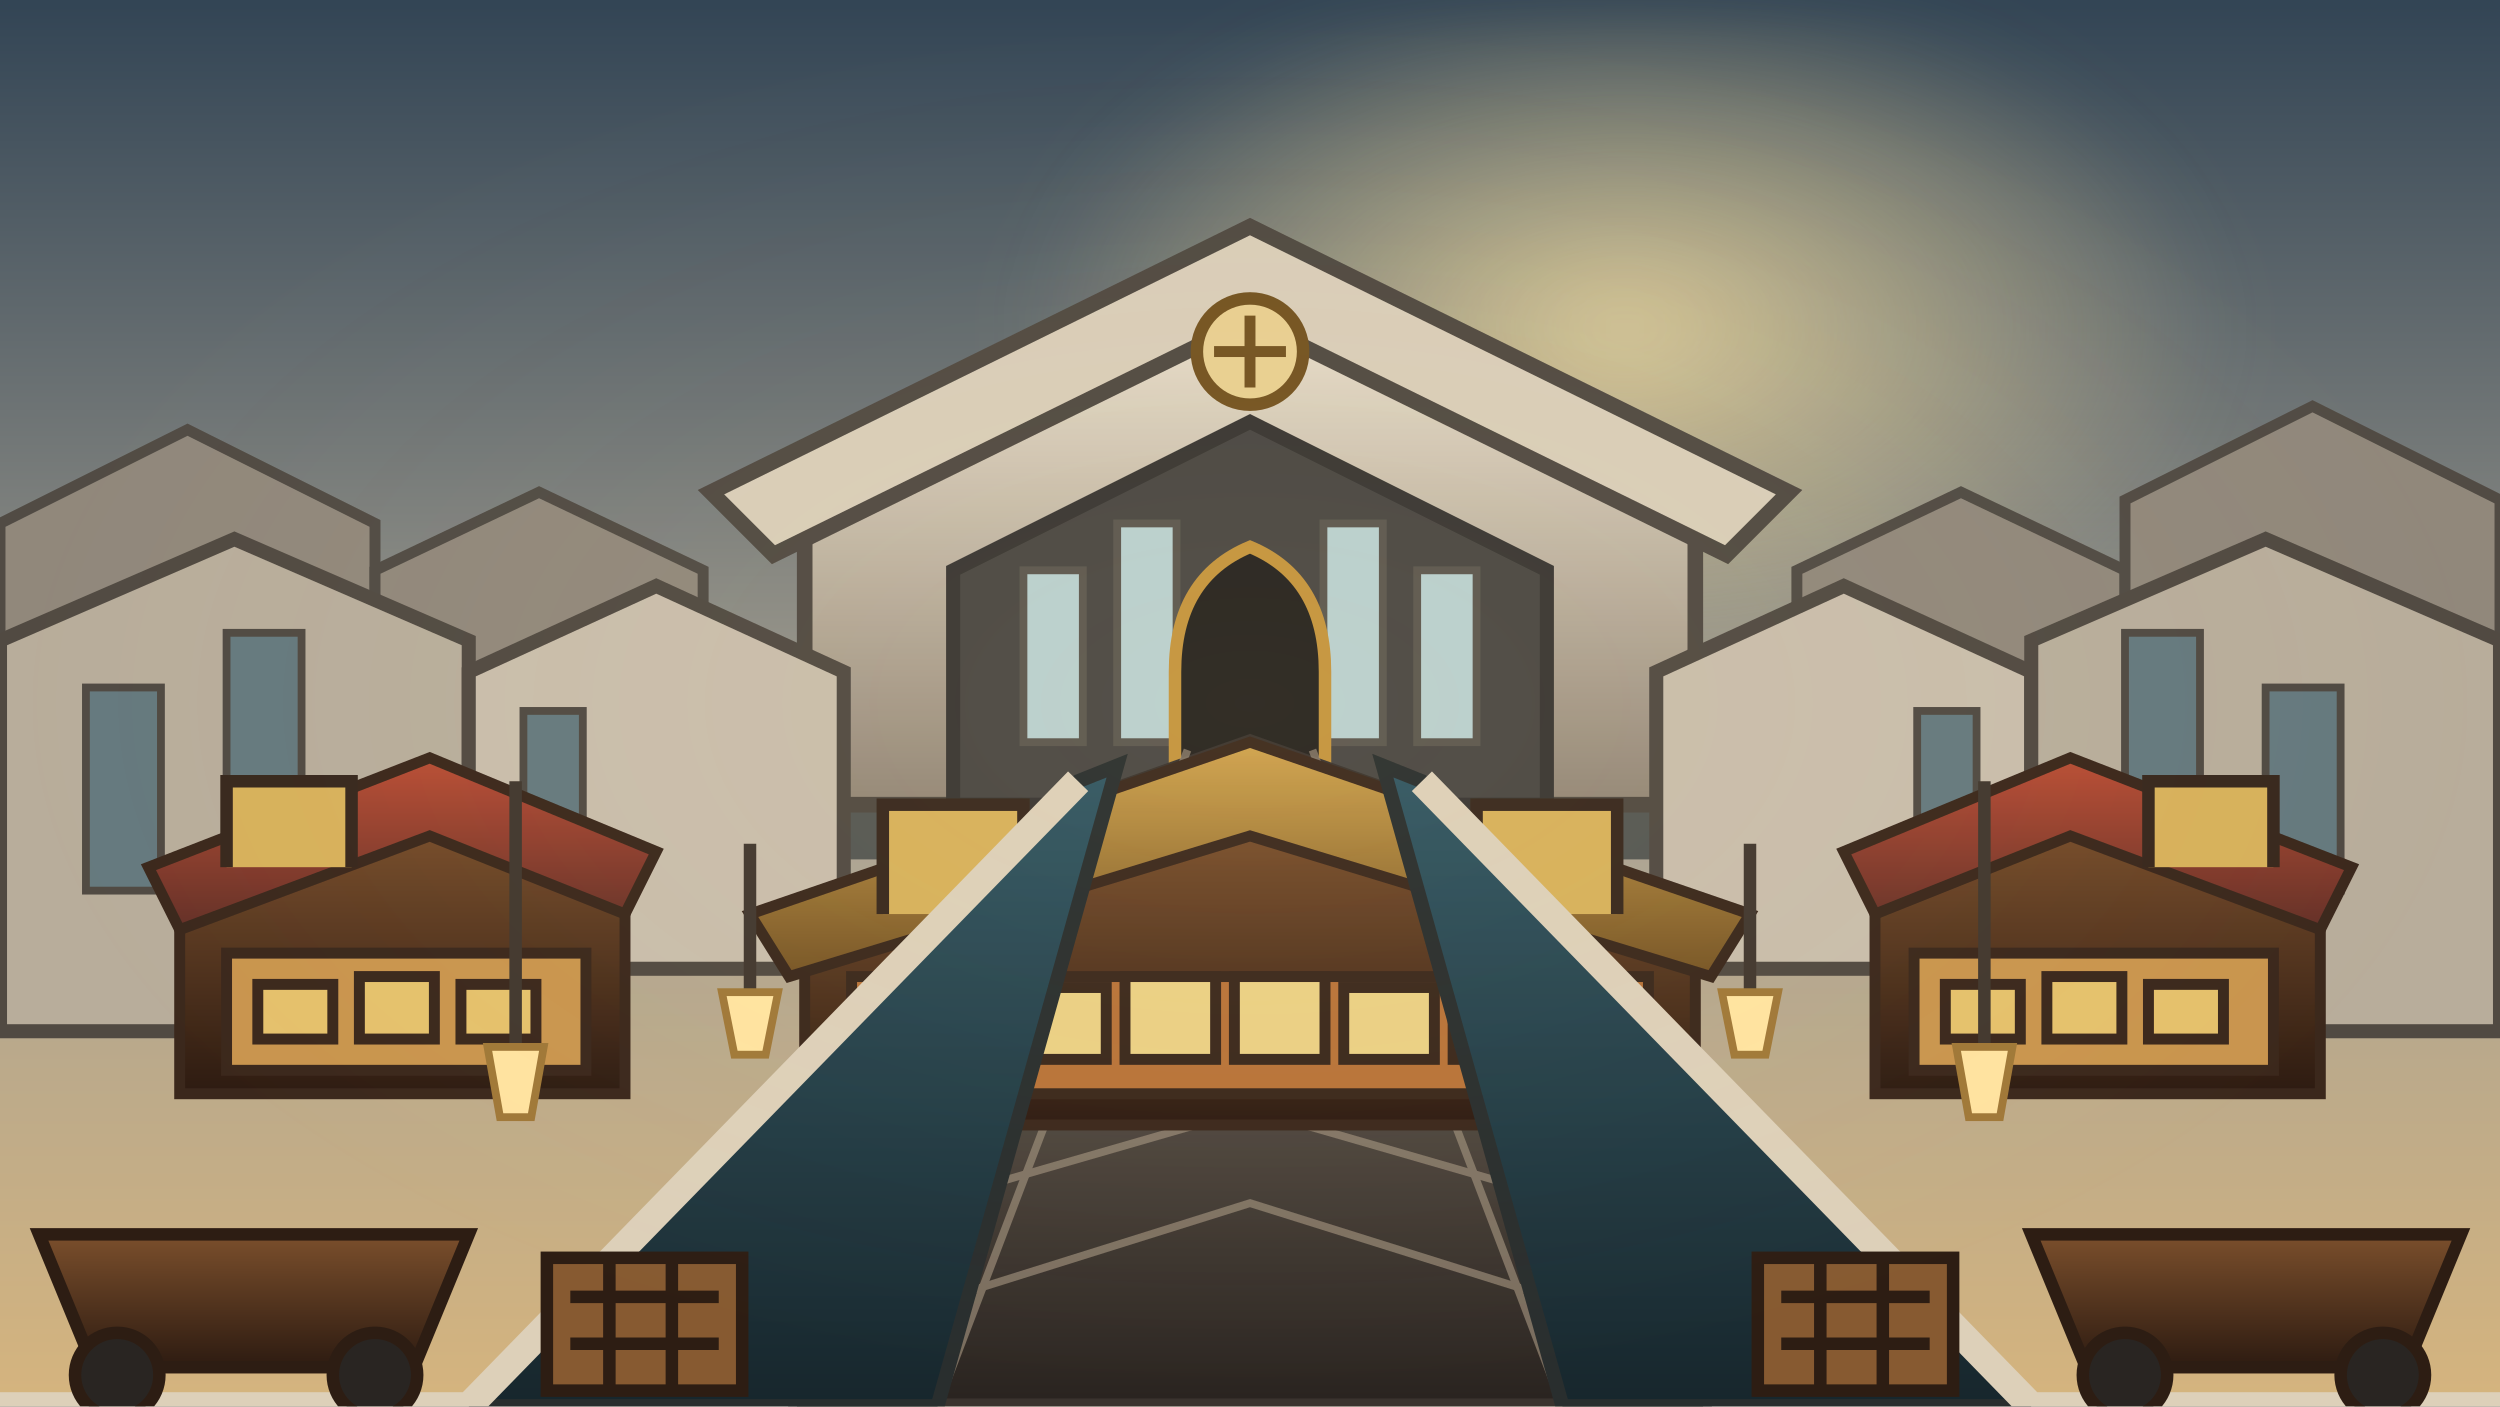
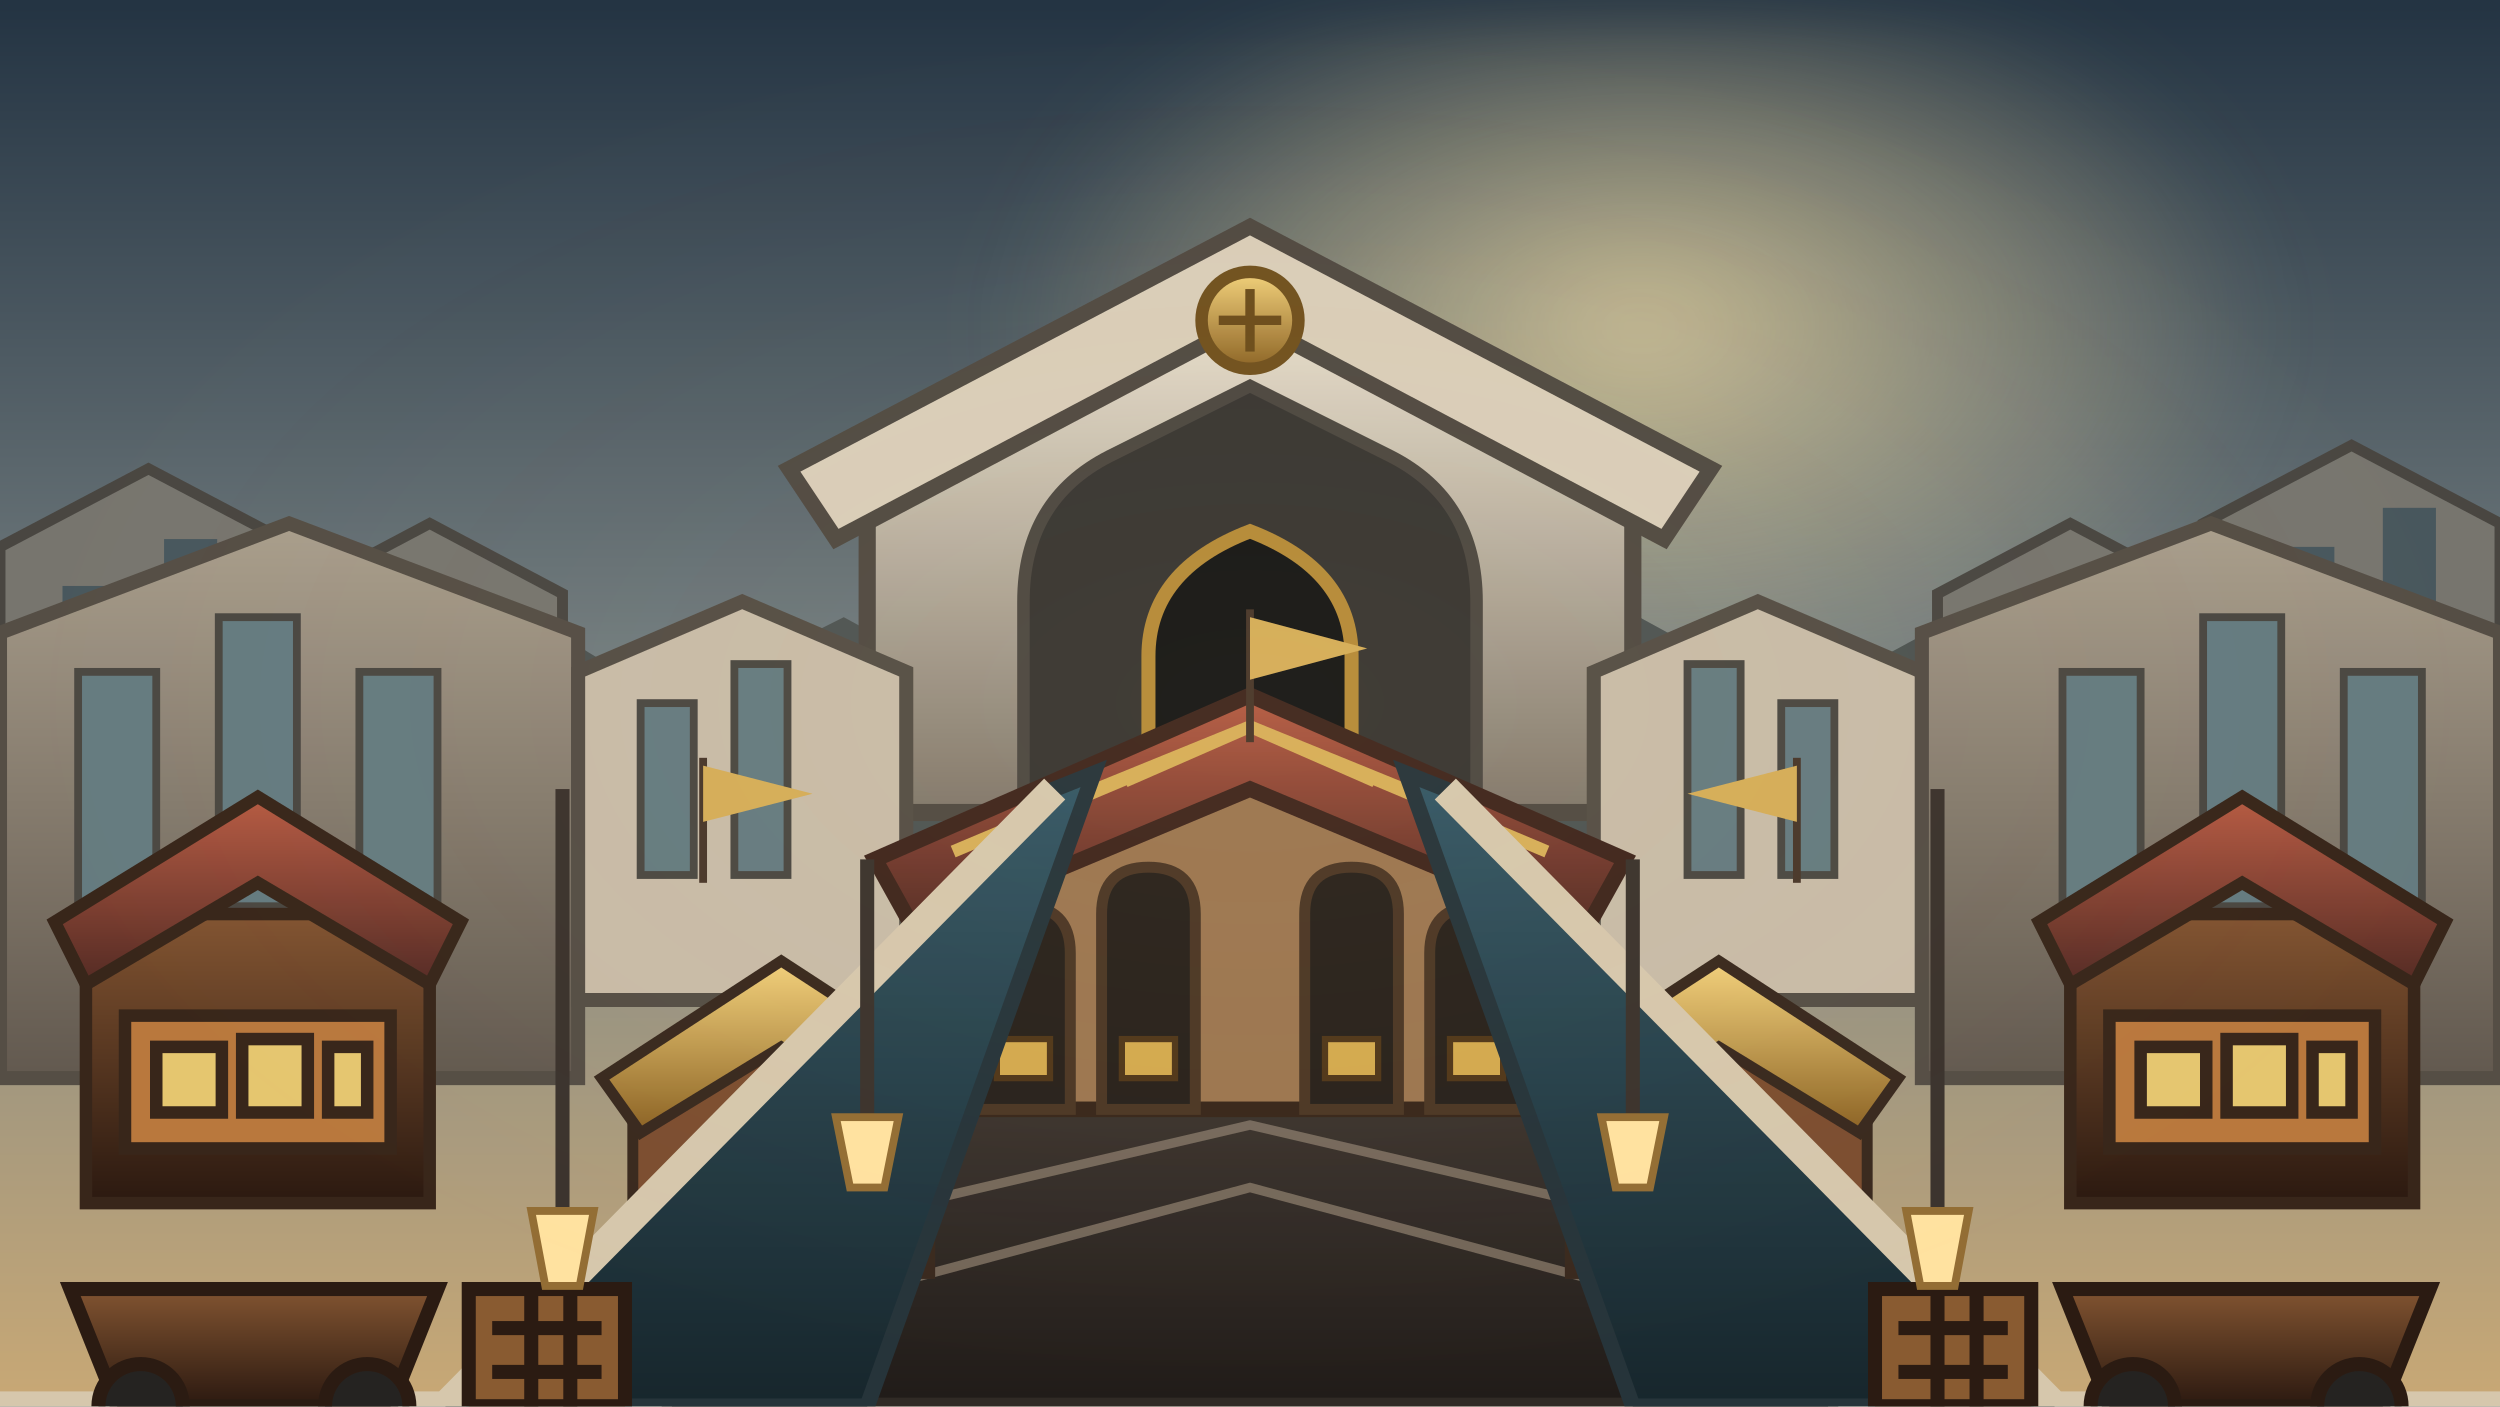
<svg xmlns="http://www.w3.org/2000/svg" viewBox="0 0 1600 900" preserveAspectRatio="xMidYMid slice">
  <defs>
    <linearGradient id="sky" x2="0" y2="1">
-       <stop stop-color="#334555" />
-       <stop offset=".58" stop-color="#a8a294" />
-       <stop offset="1" stop-color="#d5b47e" />
-     </linearGradient>
-     <linearGradient id="ground" x2="0" y2="1">
-       <stop stop-color="#807568" />
-       <stop offset="1" stop-color="#29231f" />
+       <stop stop-color="#243443" />
+       <stop offset=".55" stop-color="#7f8888" />
+       <stop offset="1" stop-color="#c8a875" />
    </linearGradient>
    <linearGradient id="stone" x2="0" y2="1">
-       <stop stop-color="#eee4d0" />
-       <stop offset="1" stop-color="#938676" />
+       <stop stop-color="#eee5d2" />
+       <stop offset="1" stop-color="#81776a" />
+     </linearGradient>
+     <linearGradient id="stoneDark" x2="0" y2="1">
+       <stop stop-color="#a99e8c" />
+       <stop offset="1" stop-color="#62594f" />
+     </linearGradient>
+     <linearGradient id="road" x2="0" y2="1">
+       <stop stop-color="#62564c" />
+       <stop offset="1" stop-color="#201b18" />
    </linearGradient>
    <linearGradient id="wood" x2="0" y2="1">
-       <stop stop-color="#7b4f2c" />
-       <stop offset="1" stop-color="#2d1b11" />
+       <stop stop-color="#825431" />
+       <stop offset="1" stop-color="#2b1910" />
    </linearGradient>
-     <linearGradient id="canopy" x2="0" y2="1">
-       <stop stop-color="#b94d35" />
-       <stop offset="1" stop-color="#633027" />
+     <linearGradient id="red" x2="0" y2="1">
+       <stop stop-color="#b65b43" />
+       <stop offset="1" stop-color="#542b24" />
    </linearGradient>
-     <linearGradient id="canopy2" x2="0" y2="1">
-       <stop stop-color="#d0a34d" />
-       <stop offset="1" stop-color="#755324" />
+     <linearGradient id="gold" x2="0" y2="1">
+       <stop stop-color="#f2d17b" />
+       <stop offset="1" stop-color="#8a6123" />
    </linearGradient>
    <linearGradient id="water" x2="0" y2="1">
-       <stop stop-color="#315764" />
+       <stop stop-color="#355866" />
      <stop offset="1" stop-color="#17262c" />
    </linearGradient>
-     <radialGradient id="light">
-       <stop stop-color="#ffe6a4" stop-opacity=".75" />
-       <stop offset="1" stop-color="#ffe6a4" stop-opacity="0" />
+     <radialGradient id="sun">
+       <stop stop-color="#ffe7aa" stop-opacity=".7" />
+       <stop offset="1" stop-color="#ffe7aa" stop-opacity="0" />
    </radialGradient>
    <filter id="blur">
-       <feGaussianBlur stdDeviation="24" />
+       <feGaussianBlur stdDeviation="28" />
+     </filter>
+     <filter id="shadow">
+       <feGaussianBlur stdDeviation="7" />
    </filter>
  </defs>
  <rect width="1600" height="900" fill="url(#sky)" />
-   <ellipse cx="1040" cy="210" rx="390" ry="230" fill="url(#light)" filter="url(#blur)" />
-   <path d="M0 485L120 405 230 460 350 390 470 465 590 420 700 470 800 430 900 470 1030 405 1160 465 1280 395 1410 460 1510 410 1600 450V550H0Z" fill="#555753" />
-   <g stroke="#514b44" stroke-width="7" fill="#91887b">
-     <path d="M0 540V335L120 275 240 335V540Z" />
-     <path d="M240 540V365L345 315 450 365V540Z" />
-     <path d="M1150 540V365L1255 315 1360 365V540Z" />
-     <path d="M1360 540V320L1480 260 1600 320V540Z" />
+   <ellipse cx="1050" cy="210" rx="410" ry="250" fill="url(#sun)" filter="url(#blur)" />
+   <path d="M0 470L110 400 210 455 315 380 430 450 540 395 650 455 800 405 930 455 1040 390 1150 450 1270 385 1390 450 1500 395 1600 445V540H0Z" fill="#4e5452" />
+   <g fill="#77756e" stroke="#494641" stroke-width="7">
+     <path d="M0 535V350L95 300 190 350V535Z" />
+     <path d="M190 535V380L275 335 360 380V535Z" />
+     <path d="M1240 535V380L1325 335 1410 380V535Z" />
+     <path d="M1410 535V335L1505 285 1600 335V535Z" />
  </g>
-   <path d="M515 515V315L800 185 1085 315V515Z" fill="url(#stone)" stroke="#514a42" stroke-width="10" />
-   <path d="M455 315L800 145 1145 315 1105 355 800 205 495 355Z" fill="#d9cdb8" stroke="#514a42" stroke-width="10" />
-   <path d="M610 515V365L800 270 990 365V515Z" fill="#4a4743" stroke="#393633" stroke-width="9" />
-   <g fill="#b9d0cf" stroke="#5c574f" stroke-width="5">
-     <rect x="655" y="365" width="38" height="110" />
-     <rect x="715" y="335" width="38" height="140" />
-     <rect x="847" y="335" width="38" height="140" />
-     <rect x="907" y="365" width="38" height="110" />
+   <g fill="#48575d">
+     <rect x="40" y="375" width="34" height="92" />
+     <rect x="105" y="345" width="34" height="122" />
+     <rect x="220" y="405" width="30" height="70" />
+     <rect x="1310" y="405" width="30" height="70" />
+     <rect x="1460" y="350" width="34" height="117" />
+     <rect x="1525" y="325" width="34" height="142" />
  </g>
-   <path d="M752 515V430Q752 370 800 350Q848 370 848 430V515Z" fill="#26231f" stroke="#c4943d" stroke-width="8" />
-   <circle cx="800" cy="225" r="34" fill="#e8cf91" stroke="#745321" stroke-width="8" />
-   <path d="M800 202v46M777 225h46" stroke="#745321" stroke-width="7" />
-   <g stroke="#514a42" stroke-width="9">
-     <path d="M0 660V410L150 345 300 410V660Z" fill="#b8ad9b" />
-     <path d="M300 620V430L420 375 540 430V620Z" fill="#c9bdab" />
-     <path d="M1060 620V430L1180 375 1300 430V620Z" fill="#c9bdab" />
-     <path d="M1300 660V410L1450 345 1600 410V660Z" fill="#b8ad9b" />
+   <path d="M555 520V300L800 180 1045 300V520Z" fill="url(#stone)" stroke="#514a42" stroke-width="11" />
+   <path d="M505 300L800 145 1095 300 1065 345 800 205 535 345Z" fill="#d9cdb8" stroke="#514a42" stroke-width="10" />
+   <path d="M655 520V385Q655 320 710 292L800 247 890 292Q945 320 945 385V520Z" fill="#393632" stroke="#4d4841" stroke-width="8" />
+   <path d="M735 520V420Q735 365 800 340Q865 365 865 420V520Z" fill="#171716" stroke="#b58a38" stroke-width="9" />
+   <circle cx="800" cy="205" r="31" fill="url(#gold)" stroke="#71511e" stroke-width="8" />
+   <path d="M800 185v40M780 205h40" stroke="#6c4d1c" stroke-width="6" />
+   <g stroke="#554e45" stroke-width="9">
+     <path d="M0 690V405L185 335 370 405V690Z" fill="url(#stoneDark)" />
+     <path d="M370 640V430L475 385 580 430V640Z" fill="#c8bba7" />
+     <path d="M1020 640V430L1125 385 1230 430V640Z" fill="#c8bba7" />
+     <path d="M1230 690V405L1415 335 1600 405V690Z" fill="url(#stoneDark)" />
  </g>
-   <g fill="#65797e" stroke="#504a43" stroke-width="5">
-     <path d="M55 440h48v130H55zM145 405h48v155h-48zM335 455h38v105h-38z" />
-     <path d="M1227 455h38v105h-38zM1360 405h48v155h-48zM1450 440h48v130h-48z" />
+   <g fill="#657b80" stroke="#4b4842" stroke-width="5">
+     <path d="M50 430h50v150H50zM140 395h50v185h-50zM230 430h50v150h-50z" />
+     <path d="M410 450h34v110h-34zM470 425h34v135h-34zM1080 425h34v135h-34zM1140 450h34v110h-34z" />
+     <path d="M1320 430h50v150h-50zM1410 395h50v185h-50zM1500 430h50v150h-50z" />
  </g>
-   <path d="M510 900L715 505 800 475 885 505 1090 900Z" fill="url(#ground)" stroke="#3a332e" stroke-width="10" />
-   <g stroke="#a0907c" stroke-width="5" opacity=".65" fill="none">
-     <path d="M545 850L800 770 1055 850" />
-     <path d="M575 775L800 710 1025 775" />
-     <path d="M610 700L800 655 990 700" />
-     <path d="M645 630L800 605 955 630" />
-     <path d="M680 565L800 550 920 565" />
-     <path d="M600 900L760 480M1000 900L840 480" />
+   <path d="M430 900L690 500 800 455 910 500 1170 900Z" fill="url(#road)" stroke="#302a25" stroke-width="11" />
+   <g fill="none" stroke="#8d7e6d" stroke-width="6" opacity=".72">
+     <path d="M465 850L800 760 1135 850" />
+     <path d="M500 790L800 720 1100 790" />
+     <path d="M535 725L800 675 1065 725" />
+     <path d="M575 655L800 625 1025 655" />
+     <path d="M620 590L800 575 980 590" />
+     <path d="M665 535L800 525 935 535" />
+     <path d="M520 900L750 470M1080 900L850 470" />
  </g>
-   <g stroke="#3b281c" stroke-width="7">
-     <g>
-       <path d="M115 700V555L275 520 400 570V700Z" fill="url(#wood)" />
-       <path d="M95 555L275 485 420 545 400 585 275 535 115 595Z" fill="url(#canopy)" />
-       <path d="M145 610h230v75H145z" fill="#c9954e" />
-       <path d="M165 630h48v35h-48zM230 625h48v40h-48zM295 630h48v35h-48z" fill="#e5c16c" />
-     </g>
-     <g>
-       <path d="M515 720V585L800 525 1085 585V720Z" fill="url(#wood)" />
-       <path d="M480 585L800 475 1120 585 1095 625 800 535 505 625Z" fill="url(#canopy2)" />
-       <path d="M545 625h510v75H545z" fill="#b87339" />
-       <g fill="#ead084">
-         <rect x="580" y="642" width="58" height="36" />
-         <rect x="650" y="632" width="58" height="46" />
-         <rect x="720" y="625" width="58" height="53" />
-         <rect x="790" y="625" width="58" height="53" />
-         <rect x="860" y="632" width="58" height="46" />
-         <rect x="930" y="642" width="58" height="36" />
-       </g>
-     </g>
-     <g>
-       <path d="M1200 700V570L1325 520 1485 555V700Z" fill="url(#wood)" />
-       <path d="M1180 545L1325 485 1505 555 1485 595 1325 535 1200 585Z" fill="url(#canopy)" />
-       <path d="M1225 610h230v75h-230z" fill="#c9954e" />
-       <path d="M1245 630h48v35h-48zM1310 625h48v40h-48zM1375 630h48v35h-48z" fill="#e5c16c" />
-     </g>
+   <path d="M600 710V545L800 475 1000 545V710Z" fill="#9c7650" stroke="#39271a" stroke-width="10" />
+   <path d="M560 550L800 445 1040 550 1015 595 800 505 585 595Z" fill="url(#red)" stroke="#40261d" stroke-width="10" />
+   <path d="M610 545L800 465 990 545M665 520L800 465 935 520M720 500L800 465 880 500" fill="none" stroke="#d7ae58" stroke-width="8" />
+   <g fill="#29221c" stroke="#4c3725" stroke-width="7">
+     <path d="M625 710V610Q625 580 655 580T685 610V710Z" />
+     <path d="M705 710V585Q705 555 735 555T765 585V710Z" />
+     <path d="M835 710V585Q835 555 865 555T895 585V710Z" />
+     <path d="M915 710V610Q915 580 945 580T975 610V710Z" />
  </g>
-   <g stroke="#38281d" stroke-width="8" fill="#d7b15b">
-     <path d="M145 555V500h80v55M1375 555V500h80v55" />
-     <path d="M565 585V515h90v70M945 585V515h90v70" />
+   <g fill="#d3a94f" stroke="#513719" stroke-width="4">
+     <rect x="638" y="665" width="34" height="25" />
+     <rect x="718" y="665" width="34" height="25" />
+     <rect x="848" y="665" width="34" height="25" />
+     <rect x="928" y="665" width="34" height="25" />
  </g>
-   <path d="M0 900L300 900 690 500 715 490 600 900Z" fill="url(#water)" stroke="#292e2e" stroke-width="9" />
-   <path d="M1600 900L1300 900 910 500 885 490 1000 900Z" fill="url(#water)" stroke="#292e2e" stroke-width="9" />
-   <path d="M0 900L300 900 690 500" fill="none" stroke="#ddd0b9" stroke-width="18" />
-   <path d="M1600 900L1300 900 910 500" fill="none" stroke="#ddd0b9" stroke-width="18" />
-   <g stroke="#2d1d13" stroke-width="8">
-     <path d="M25 790H300L265 875H60Z" fill="url(#wood)" />
-     <circle cx="75" cy="880" r="27" fill="#292522" />
-     <circle cx="240" cy="880" r="27" fill="#292522" />
-     <path d="M1300 790H1575L1540 875H1335Z" fill="url(#wood)" />
-     <circle cx="1360" cy="880" r="27" fill="#292522" />
-     <circle cx="1525" cy="880" r="27" fill="#292522" />
-     <rect x="350" y="805" width="125" height="85" fill="#875a31" />
-     <path d="M365 830h95M365 860h95M390 805v85M430 805v85" />
-     <rect x="1125" y="805" width="125" height="85" fill="#875a31" />
-     <path d="M1140 830h95M1140 860h95M1165 805v85M1205 805v85" />
+   <g stroke="#38261a" stroke-width="8">
+     <path d="M55 770V585H275V770Z" fill="url(#wood)" />
+     <path d="M35 590L165 510 295 590 275 630 165 565 55 630Z" fill="url(#red)" />
+     <path d="M80 650H250V735H80Z" fill="#b9783d" />
+     <path d="M100 670h42v42h-42zM155 665h42v47h-42zM210 670h25v42h-25z" fill="#e5c66f" />
  </g>
-   <g stroke="#42382f" stroke-width="8">
-     <path d="M330 500V675M1270 500V675M480 540V640M1120 540V640" />
+   <g stroke="#38261a" stroke-width="8">
+     <path d="M1325 770V585H1545V770Z" fill="url(#wood)" />
+     <path d="M1305 590L1435 510 1565 590 1545 630 1435 565 1325 630Z" fill="url(#red)" />
+     <path d="M1350 650H1520V735H1350Z" fill="#b9783d" />
+     <path d="M1370 670h42v42h-42zM1425 665h42v47h-42zM1480 670h25v42h-25z" fill="#e5c66f" />
  </g>
-   <g fill="#ffe3a0" stroke="#a07838" stroke-width="5">
-     <path d="M312 670h36l-8 45h-20Z" />
-     <path d="M1252 670h36l-8 45h-20Z" />
-     <path d="M462 635h36l-8 40h-20Z" />
-     <path d="M1102 635h36l-8 40h-20Z" />
+   <g stroke="#39291e" stroke-width="7">
+     <path d="M405 815V690L500 640 595 690V815Z" fill="#7c4e30" />
+     <path d="M385 690L500 615 615 690 590 725 500 670 410 725Z" fill="url(#gold)" />
+     <path d="M1005 815V690L1100 640 1195 690V815Z" fill="#7c4e30" />
+     <path d="M985 690L1100 615 1215 690 1190 725 1100 670 1010 725Z" fill="url(#gold)" />
  </g>
-   <rect width="1600" height="900" fill="url(#light)" opacity=".08" />
+   <g fill="#c99d55" stroke="#523719" stroke-width="5">
+     <ellipse cx="445" cy="770" rx="30" ry="22" />
+     <ellipse cx="515" cy="775" rx="30" ry="22" />
+     <ellipse cx="1085" cy="775" rx="30" ry="22" />
+     <ellipse cx="1155" cy="770" rx="30" ry="22" />
+   </g>
+   <path d="M0 900L285 900 675 505 700 495 555 900Z" fill="url(#water)" stroke="#26343a" stroke-width="10" />
+   <path d="M1600 900L1315 900 925 505 900 495 1045 900Z" fill="url(#water)" stroke="#26343a" stroke-width="10" />
+   <path d="M0 900L285 900 675 505M1600 900L1315 900 925 505" fill="none" stroke="#d6c7ac" stroke-width="19" />
+   <g stroke="#2b1b12" stroke-width="9">
+     <path d="M45 825H280L250 900H75Z" fill="url(#wood)" />
+     <circle cx="90" cy="900" r="27" fill="#252321" />
+     <circle cx="235" cy="900" r="27" fill="#252321" />
+     <path d="M1320 825H1555L1525 900H1350Z" fill="url(#wood)" />
+     <circle cx="1365" cy="900" r="27" fill="#252321" />
+     <circle cx="1510" cy="900" r="27" fill="#252321" />
+     <rect x="300" y="825" width="100" height="75" fill="#895b31" />
+     <path d="M315 850h70M315 878h70M340 825v75M365 825v75" />
+     <rect x="1200" y="825" width="100" height="75" fill="#895b31" />
+     <path d="M1215 850h70M1215 878h70M1240 825v75M1265 825v75" />
+   </g>
+   <g stroke="#3b332d" stroke-width="9">
+     <path d="M360 505V790M1240 505V790M555 550V730M1045 550V730" />
+   </g>
+   <g fill="#ffe2a0" stroke="#936d34" stroke-width="5">
+     <path d="M340 775h40l-9 48h-22Z" />
+     <path d="M1220 775h40l-9 48h-22Z" />
+     <path d="M535 715h40l-9 45h-22Z" />
+     <path d="M1025 715h40l-9 45h-22Z" />
+   </g>
+   <g stroke="#49372a" stroke-width="5">
+     <path d="M450 485V565M1150 485V565M800 390V475" />
+   </g>
+   <g fill="#d5ad58">
+     <path d="M450 490l70 18-70 18Z" />
+     <path d="M1150 490l-70 18 70 18Z" />
+     <path d="M800 395l75 20-75 20Z" />
+   </g>
+   <rect width="1600" height="900" fill="url(#sun)" opacity=".06" />
</svg>
